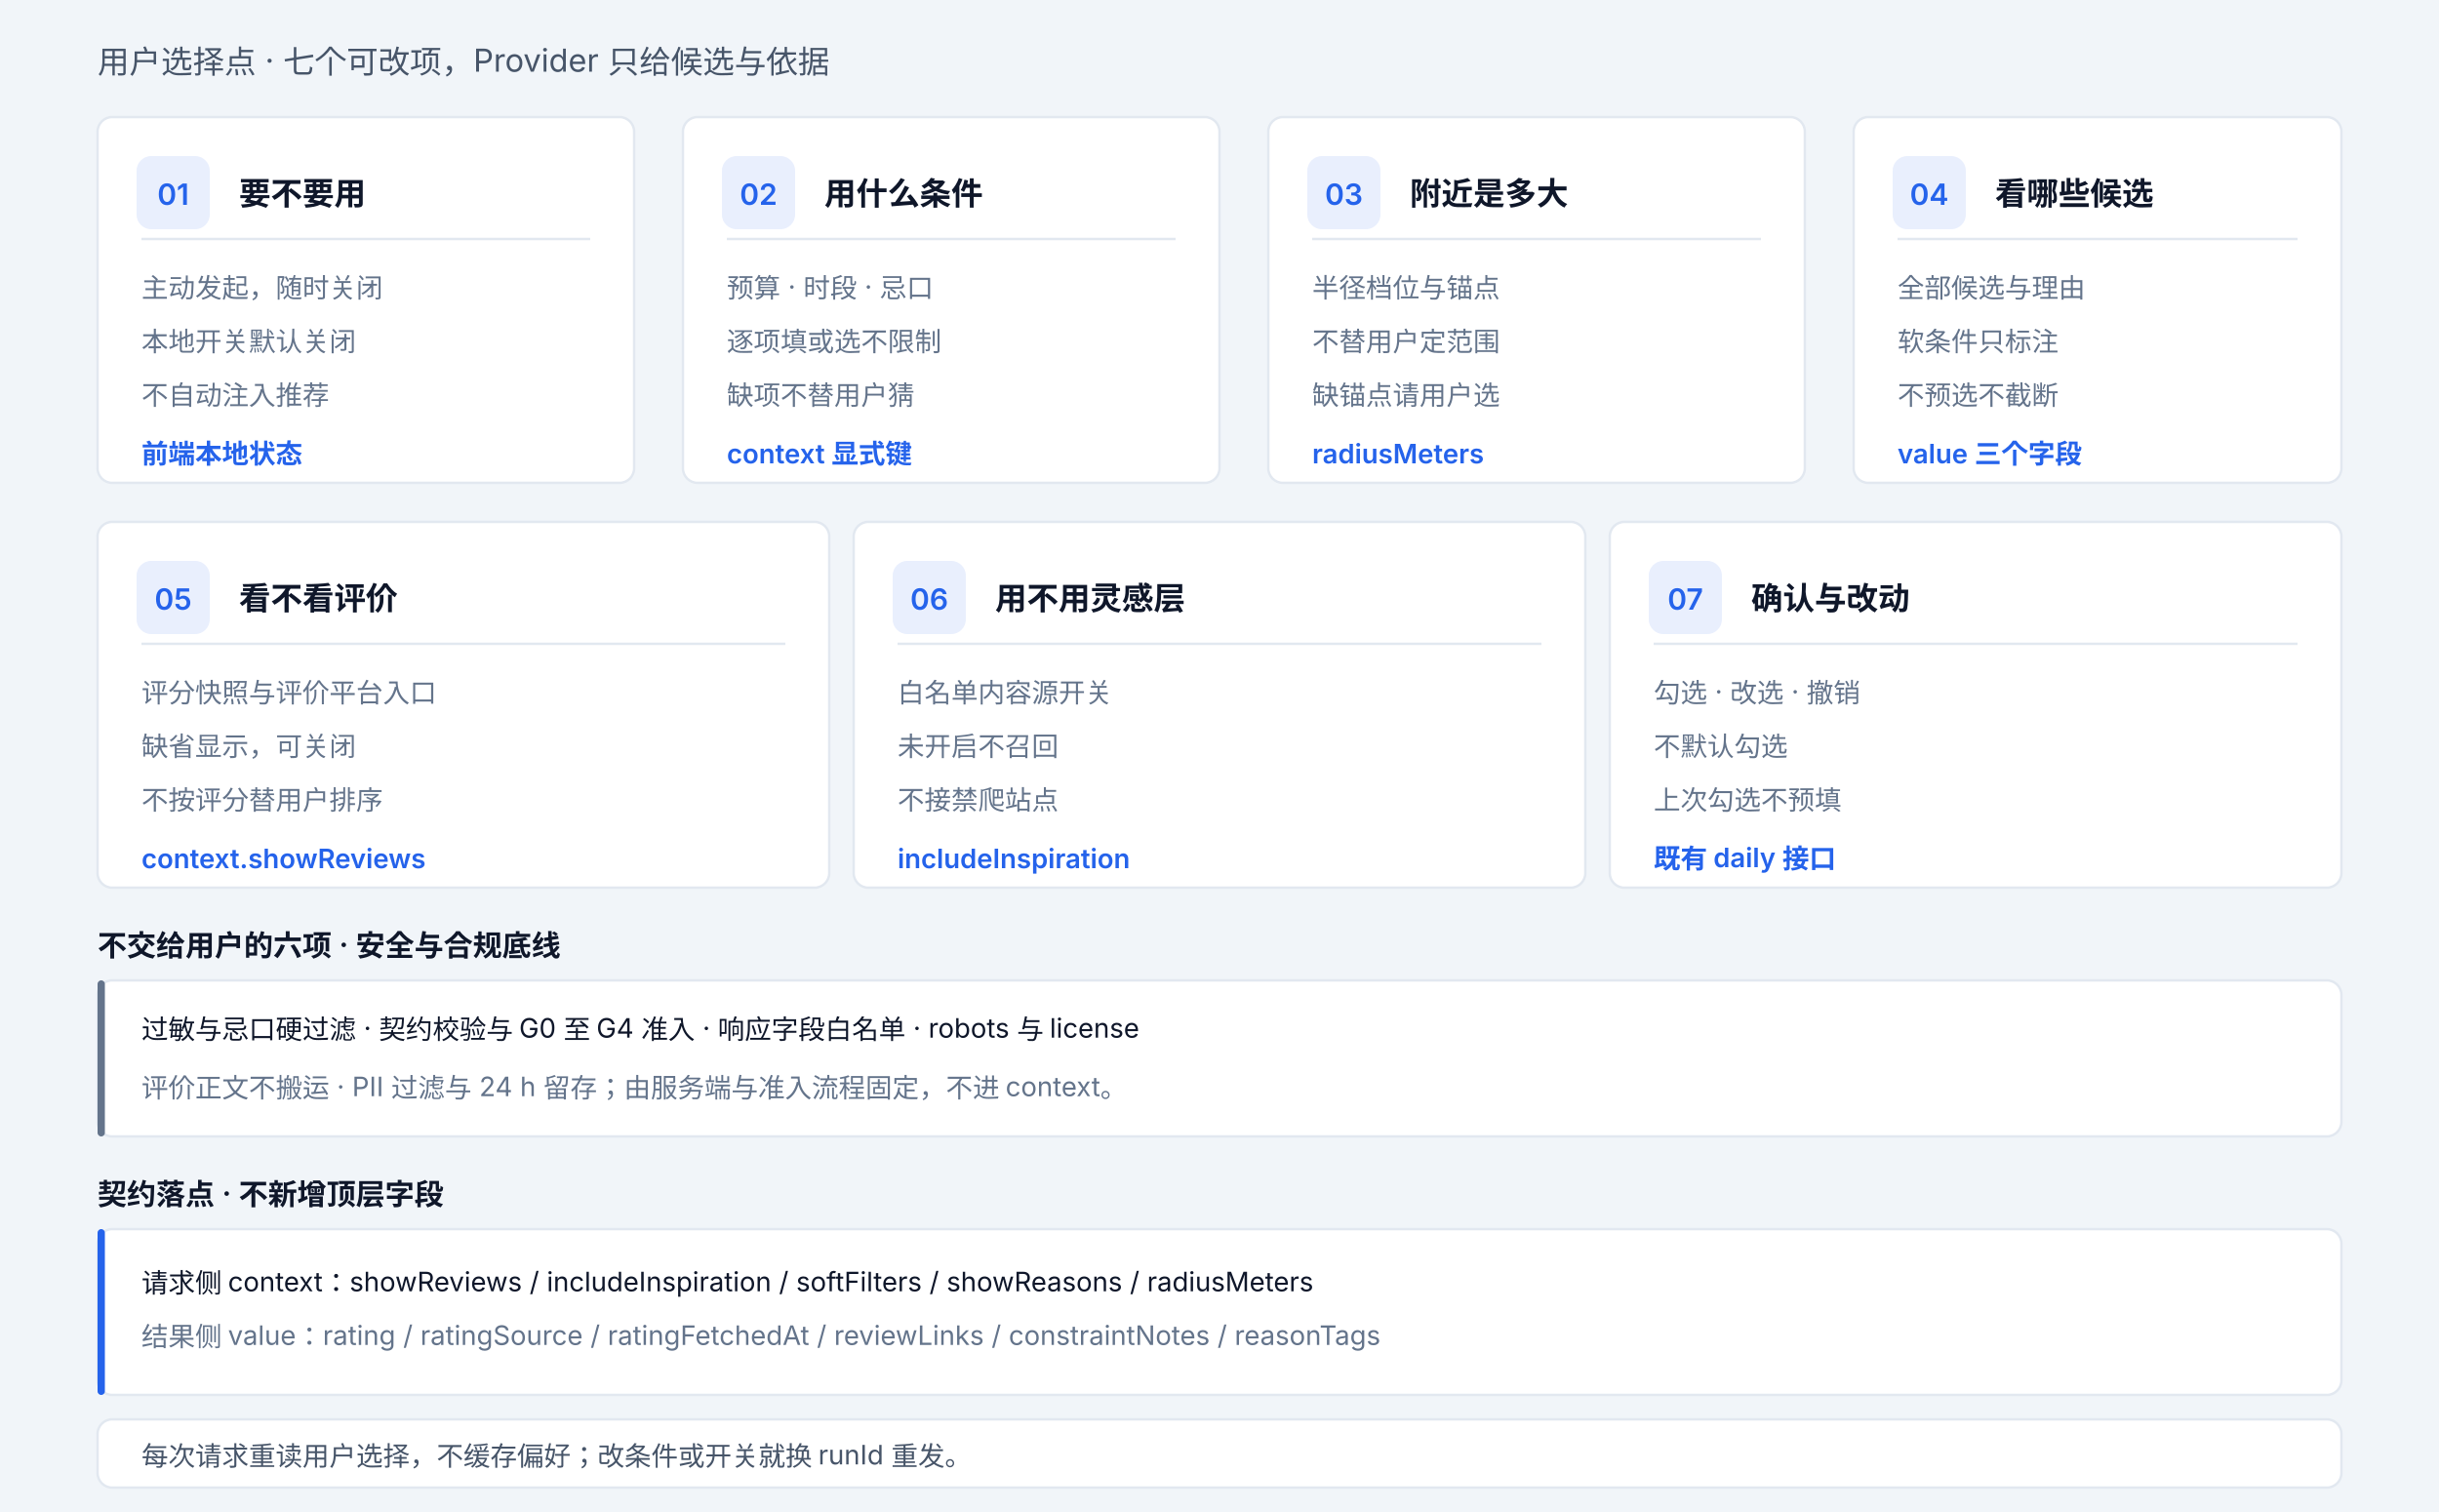
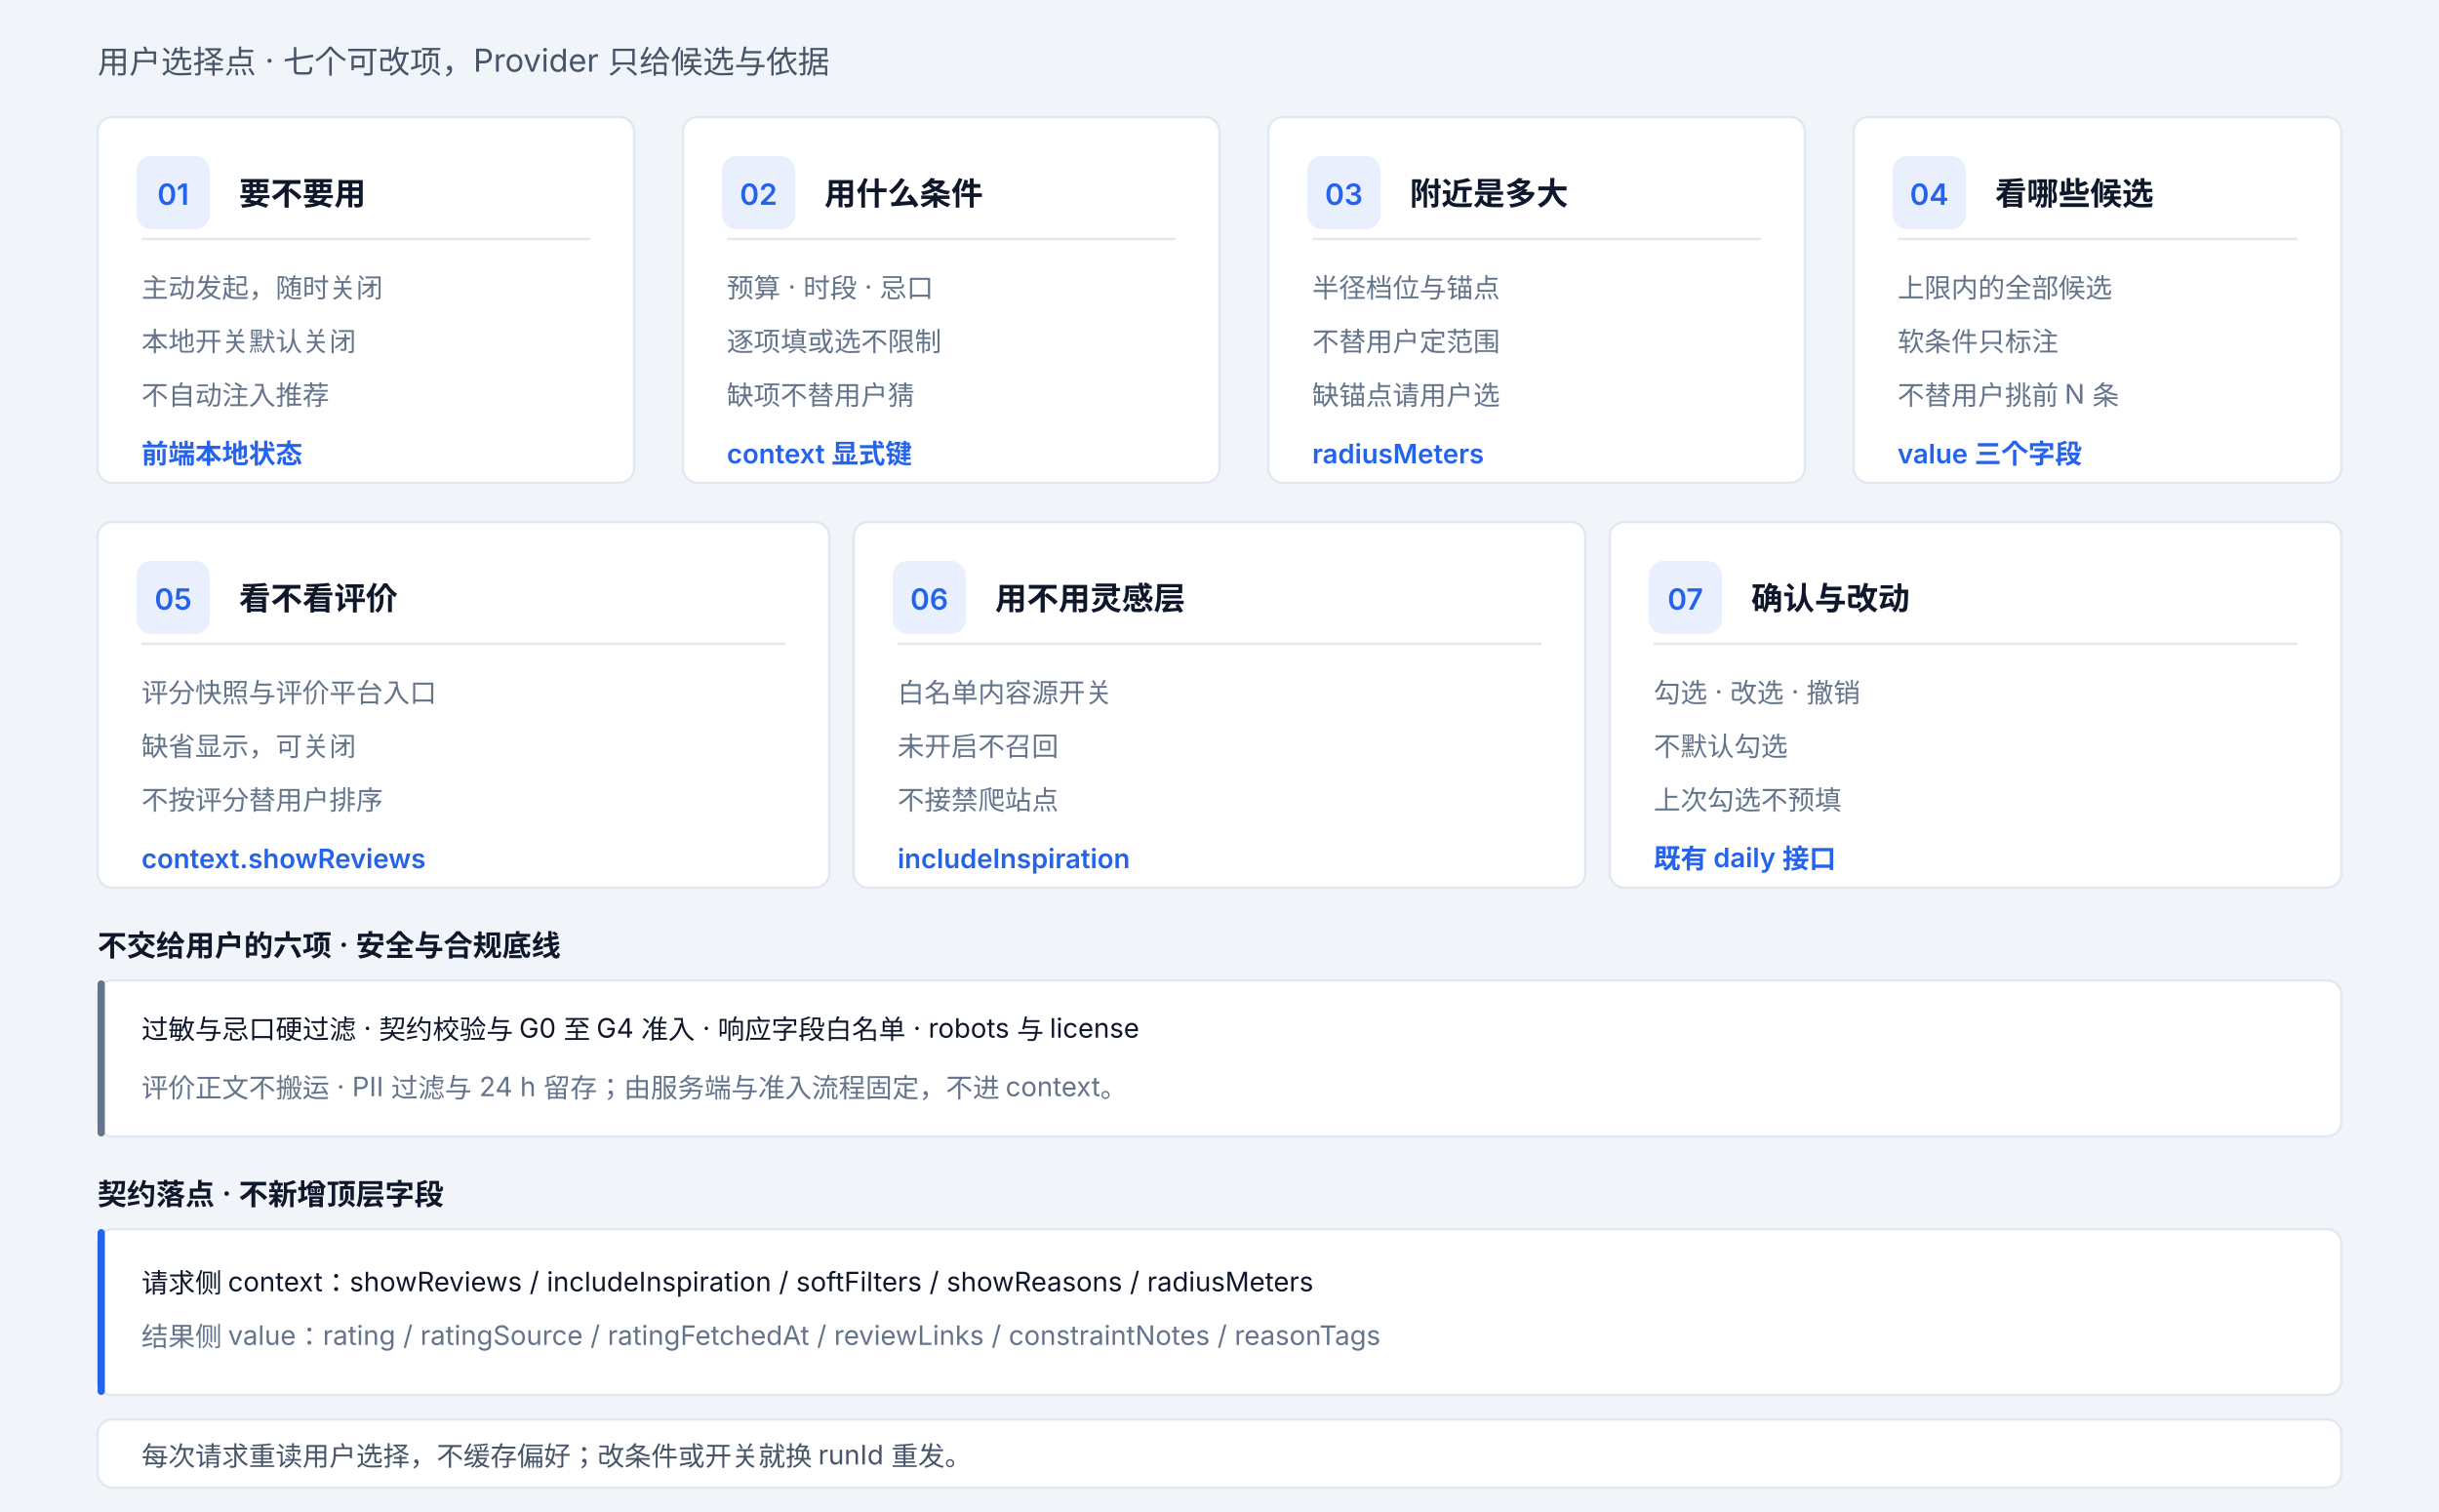
<svg xmlns="http://www.w3.org/2000/svg" viewBox="0 0 1000 620" width="1000" height="620" style="max-width:100%;height:auto" role="img" font-family="-apple-system, 'Segoe UI', 'Microsoft YaHei', sans-serif">
  <rect x="0" y="0" width="1000" height="620" fill="#f1f5f9" />
  <text x="40" y="30" font-size="13" fill="#475569">用户选择点 · 七个可改项，Provider 只给候选与依据</text>
  <rect x="40" y="48" width="220" height="150" rx="6" fill="#ffffff" stroke="#e2e8f0" stroke-width="1" />
  <rect x="56" y="64" width="30" height="30" rx="6" fill="#2563eb" fill-opacity="0.10" />
  <text x="71" y="84" font-size="12" font-weight="600" fill="#2563eb" text-anchor="middle">01</text>
  <text x="98" y="84" font-size="13" font-weight="600" fill="#0f172a">要不要用</text>
  <path d="M58 98 L242 98" fill="none" stroke="#e2e8f0" stroke-width="1" />
  <text x="58" y="122" font-size="11" fill="#64748b">主动发起，随时关闭</text>
  <text x="58" y="144" font-size="11" fill="#64748b">本地开关默认关闭</text>
  <text x="58" y="166" font-size="11" fill="#64748b">不自动注入推荐</text>
  <text x="58" y="190" font-size="11" font-weight="600" fill="#2563eb">前端本地状态</text>
  <rect x="280" y="48" width="220" height="150" rx="6" fill="#ffffff" stroke="#e2e8f0" stroke-width="1" />
  <rect x="296" y="64" width="30" height="30" rx="6" fill="#2563eb" fill-opacity="0.10" />
  <text x="311" y="84" font-size="12" font-weight="600" fill="#2563eb" text-anchor="middle">02</text>
  <text x="338" y="84" font-size="13" font-weight="600" fill="#0f172a">用什么条件</text>
  <path d="M298 98 L482 98" fill="none" stroke="#e2e8f0" stroke-width="1" />
  <text x="298" y="122" font-size="11" fill="#64748b">预算 · 时段 · 忌口</text>
  <text x="298" y="144" font-size="11" fill="#64748b">逐项填或选不限制</text>
  <text x="298" y="166" font-size="11" fill="#64748b">缺项不替用户猜</text>
  <text x="298" y="190" font-size="11" font-weight="600" fill="#2563eb">context 显式键</text>
  <rect x="520" y="48" width="220" height="150" rx="6" fill="#ffffff" stroke="#e2e8f0" stroke-width="1" />
  <rect x="536" y="64" width="30" height="30" rx="6" fill="#2563eb" fill-opacity="0.10" />
  <text x="551" y="84" font-size="12" font-weight="600" fill="#2563eb" text-anchor="middle">03</text>
  <text x="578" y="84" font-size="13" font-weight="600" fill="#0f172a">附近是多大</text>
  <path d="M538 98 L722 98" fill="none" stroke="#e2e8f0" stroke-width="1" />
  <text x="538" y="122" font-size="11" fill="#64748b">半径档位与锚点</text>
  <text x="538" y="144" font-size="11" fill="#64748b">不替用户定范围</text>
  <text x="538" y="166" font-size="11" fill="#64748b">缺锚点请用户选</text>
  <text x="538" y="190" font-size="11" font-weight="600" fill="#2563eb">radiusMeters</text>
  <rect x="760" y="48" width="200" height="150" rx="6" fill="#ffffff" stroke="#e2e8f0" stroke-width="1" />
  <rect x="776" y="64" width="30" height="30" rx="6" fill="#2563eb" fill-opacity="0.10" />
  <text x="791" y="84" font-size="12" font-weight="600" fill="#2563eb" text-anchor="middle">04</text>
  <text x="818" y="84" font-size="13" font-weight="600" fill="#0f172a">看哪些候选</text>
  <path d="M778 98 L942 98" fill="none" stroke="#e2e8f0" stroke-width="1" />
-   <text x="778" y="122" font-size="11" fill="#64748b">全部候选与理由</text>
+   <text x="778" y="122" font-size="11" fill="#64748b">上限内的全部候选</text>
  <text x="778" y="144" font-size="11" fill="#64748b">软条件只标注</text>
-   <text x="778" y="166" font-size="11" fill="#64748b">不预选不截断</text>
+   <text x="778" y="166" font-size="11" fill="#64748b">不替用户挑前 N 条</text>
  <text x="778" y="190" font-size="11" font-weight="600" fill="#2563eb">value 三个字段</text>
  <rect x="40" y="214" width="300" height="150" rx="6" fill="#ffffff" stroke="#e2e8f0" stroke-width="1" />
  <rect x="56" y="230" width="30" height="30" rx="6" fill="#2563eb" fill-opacity="0.10" />
  <text x="71" y="250" font-size="12" font-weight="600" fill="#2563eb" text-anchor="middle">05</text>
  <text x="98" y="250" font-size="13" font-weight="600" fill="#0f172a">看不看评价</text>
  <path d="M58 264 L322 264" fill="none" stroke="#e2e8f0" stroke-width="1" />
  <text x="58" y="288" font-size="11" fill="#64748b">评分快照与评价平台入口</text>
  <text x="58" y="310" font-size="11" fill="#64748b">缺省显示，可关闭</text>
  <text x="58" y="332" font-size="11" fill="#64748b">不按评分替用户排序</text>
  <text x="58" y="356" font-size="11" font-weight="600" fill="#2563eb">context.showReviews</text>
  <rect x="350" y="214" width="300" height="150" rx="6" fill="#ffffff" stroke="#e2e8f0" stroke-width="1" />
  <rect x="366" y="230" width="30" height="30" rx="6" fill="#2563eb" fill-opacity="0.10" />
  <text x="381" y="250" font-size="12" font-weight="600" fill="#2563eb" text-anchor="middle">06</text>
  <text x="408" y="250" font-size="13" font-weight="600" fill="#0f172a">用不用灵感层</text>
  <path d="M368 264 L632 264" fill="none" stroke="#e2e8f0" stroke-width="1" />
  <text x="368" y="288" font-size="11" fill="#64748b">白名单内容源开关</text>
  <text x="368" y="310" font-size="11" fill="#64748b">未开启不召回</text>
  <text x="368" y="332" font-size="11" fill="#64748b">不接禁爬站点</text>
  <text x="368" y="356" font-size="11" font-weight="600" fill="#2563eb">includeInspiration</text>
  <rect x="660" y="214" width="300" height="150" rx="6" fill="#ffffff" stroke="#e2e8f0" stroke-width="1" />
  <rect x="676" y="230" width="30" height="30" rx="6" fill="#2563eb" fill-opacity="0.10" />
  <text x="691" y="250" font-size="12" font-weight="600" fill="#2563eb" text-anchor="middle">07</text>
  <text x="718" y="250" font-size="13" font-weight="600" fill="#0f172a">确认与改动</text>
  <path d="M678 264 L942 264" fill="none" stroke="#e2e8f0" stroke-width="1" />
  <text x="678" y="288" font-size="11" fill="#64748b">勾选 · 改选 · 撤销</text>
  <text x="678" y="310" font-size="11" fill="#64748b">不默认勾选</text>
  <text x="678" y="332" font-size="11" fill="#64748b">上次勾选不预填</text>
  <text x="678" y="356" font-size="11" font-weight="600" fill="#2563eb">既有 daily 接口</text>
  <text x="40" y="392" font-size="12" font-weight="600" fill="#0f172a">不交给用户的六项 · 安全与合规底线</text>
  <rect x="40" y="402" width="920" height="64" rx="6" fill="#ffffff" stroke="#e2e8f0" stroke-width="1" />
  <rect x="40" y="402" width="3" height="64" rx="1.5" fill="#64748b" />
  <text x="58" y="426" font-size="11" fill="#0f172a">过敏与忌口硬过滤 · 契约校验与 G0 至 G4 准入 · 响应字段白名单 · robots 与 license</text>
  <text x="58" y="450" font-size="11" fill="#64748b">评价正文不搬运 · PII 过滤与 24 h 留存；由服务端与准入流程固定，不进 context。</text>
  <text x="40" y="494" font-size="12" font-weight="600" fill="#0f172a">契约落点 · 不新增顶层字段</text>
  <rect x="40" y="504" width="920" height="68" rx="6" fill="#ffffff" stroke="#e2e8f0" stroke-width="1" />
  <rect x="40" y="504" width="3" height="68" rx="1.5" fill="#2563eb" />
  <text x="58" y="530" font-size="11" fill="#0f172a">请求侧 context：showReviews / includeInspiration / softFilters / showReasons / radiusMeters</text>
  <text x="58" y="552" font-size="11" fill="#64748b">结果侧 value：rating / ratingSource / ratingFetchedAt / reviewLinks / constraintNotes / reasonTags</text>
  <rect x="40" y="582" width="920" height="28" rx="6" fill="#ffffff" stroke="#e2e8f0" stroke-width="1" />
  <text x="58" y="601" font-size="11" fill="#475569">每次请求重读用户选择，不缓存偏好；改条件或开关就换 runId 重发。</text>
</svg>
